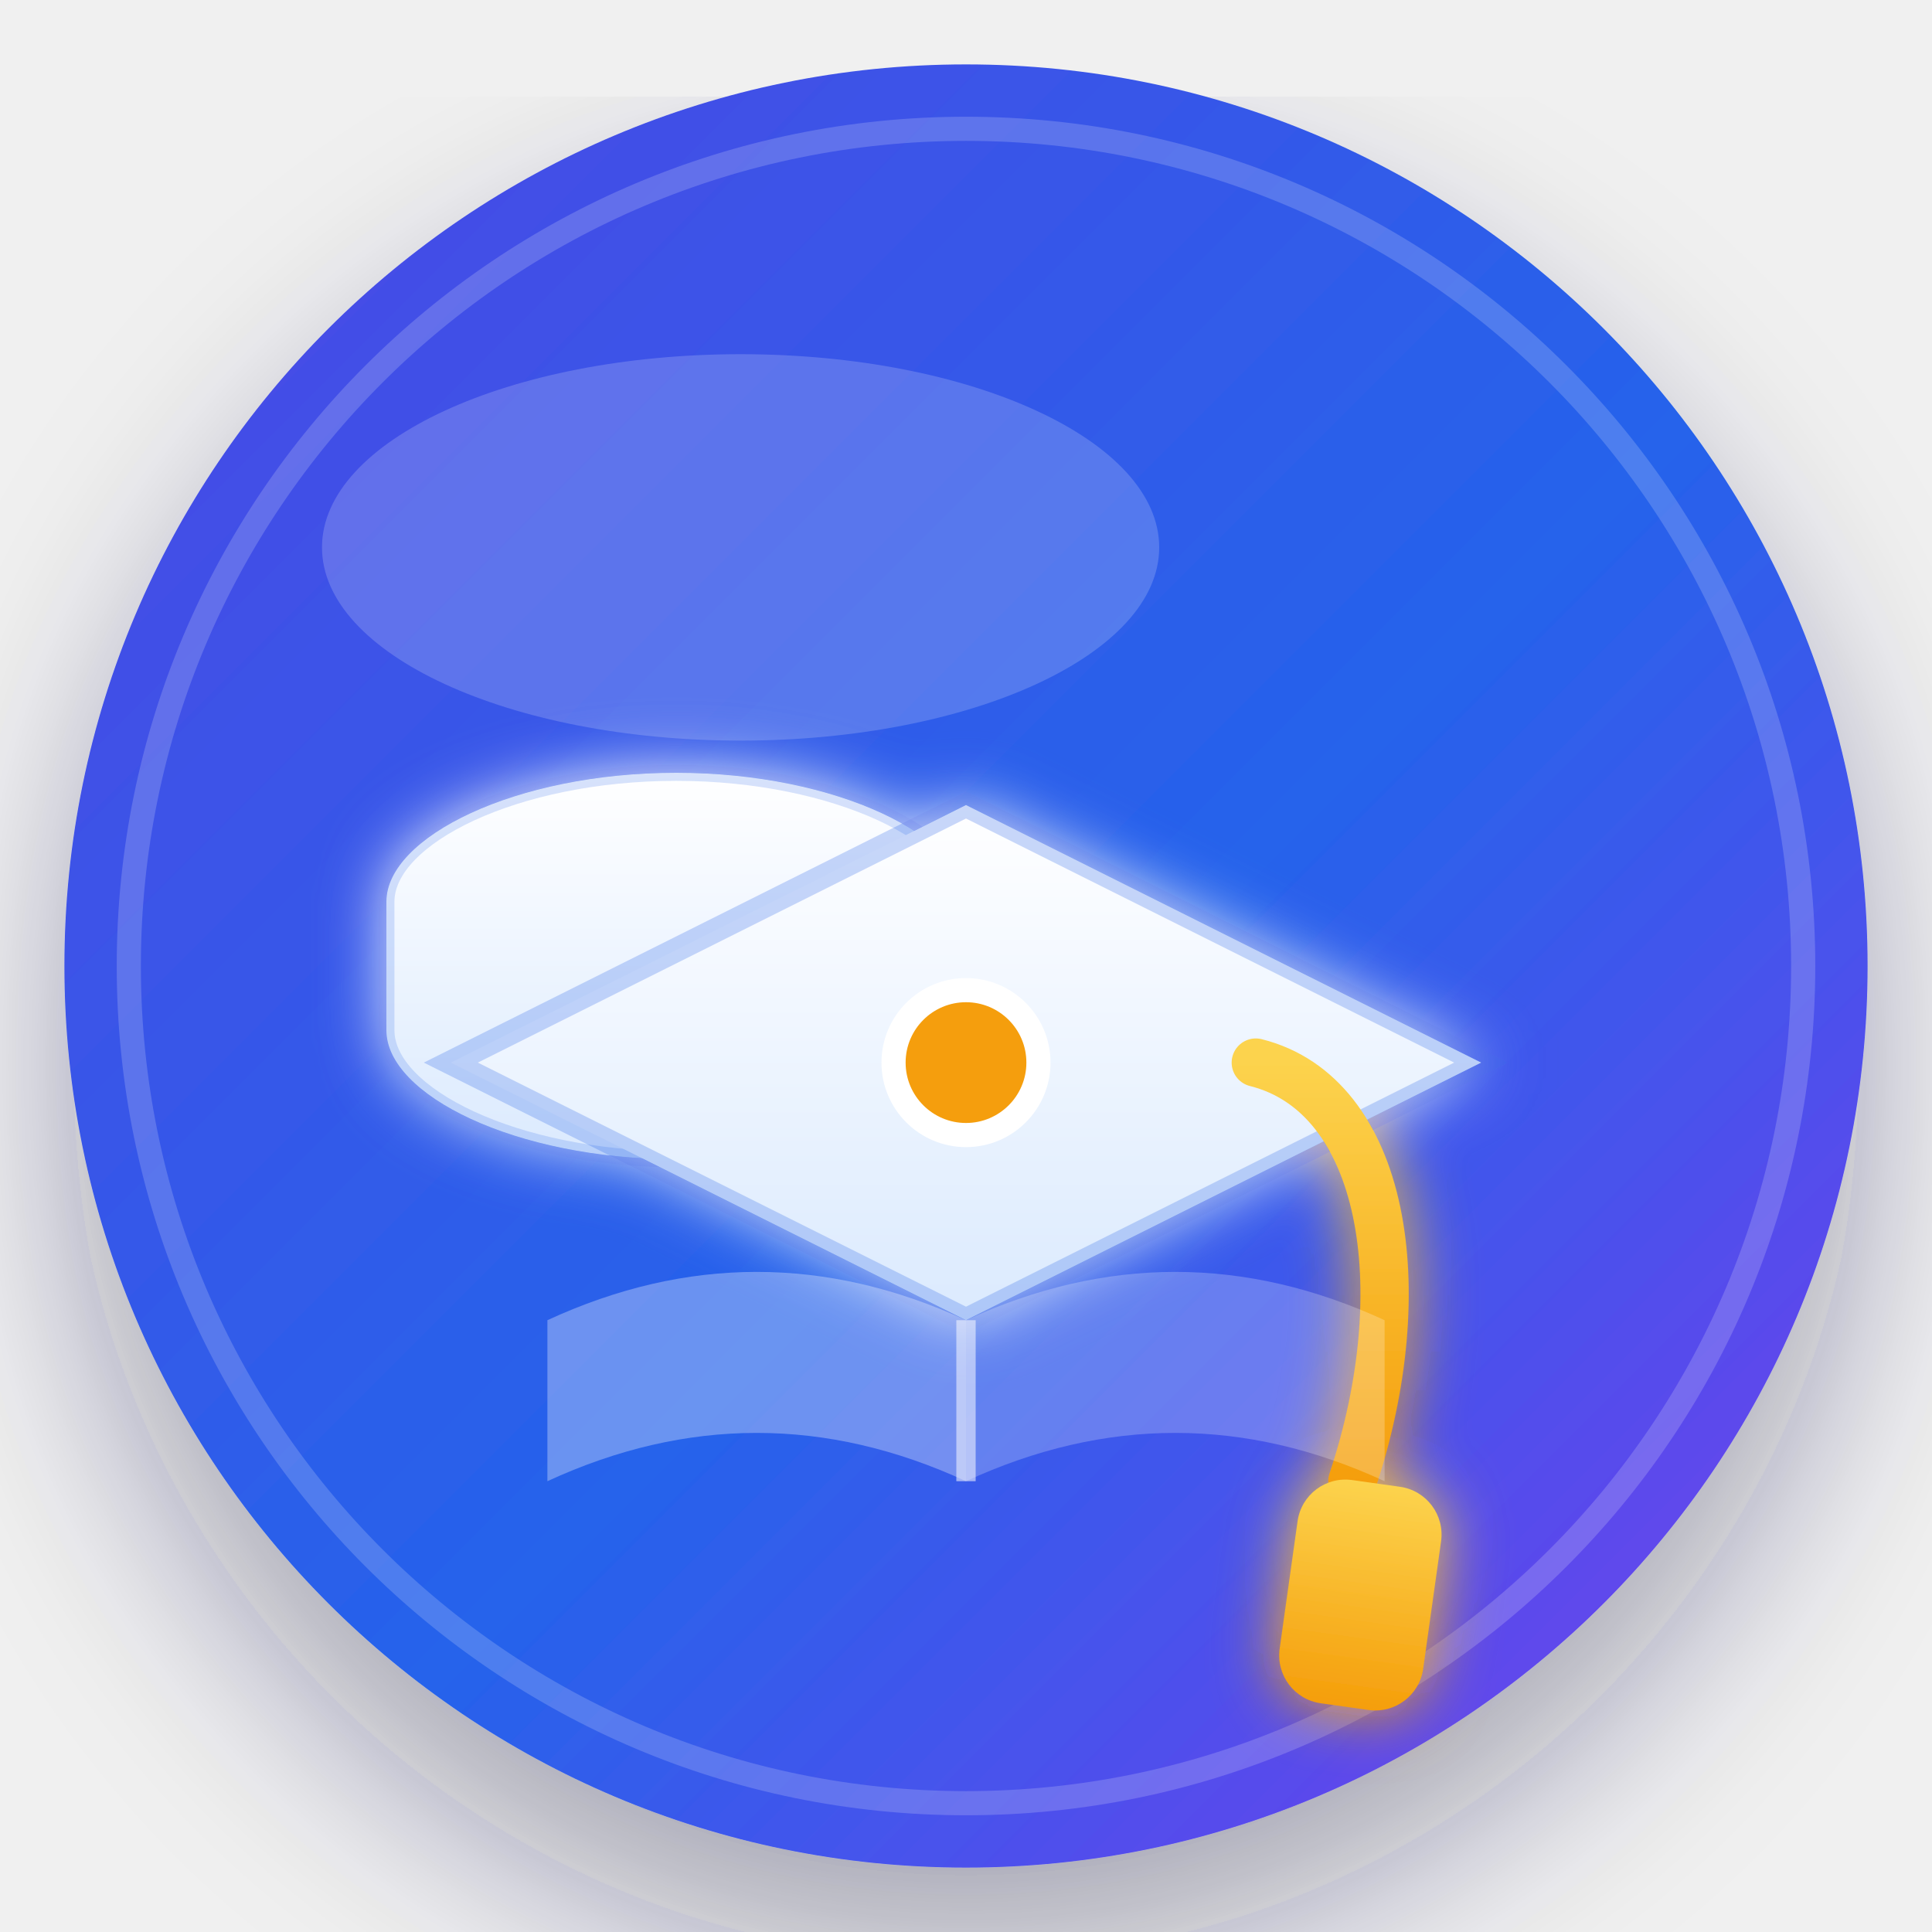
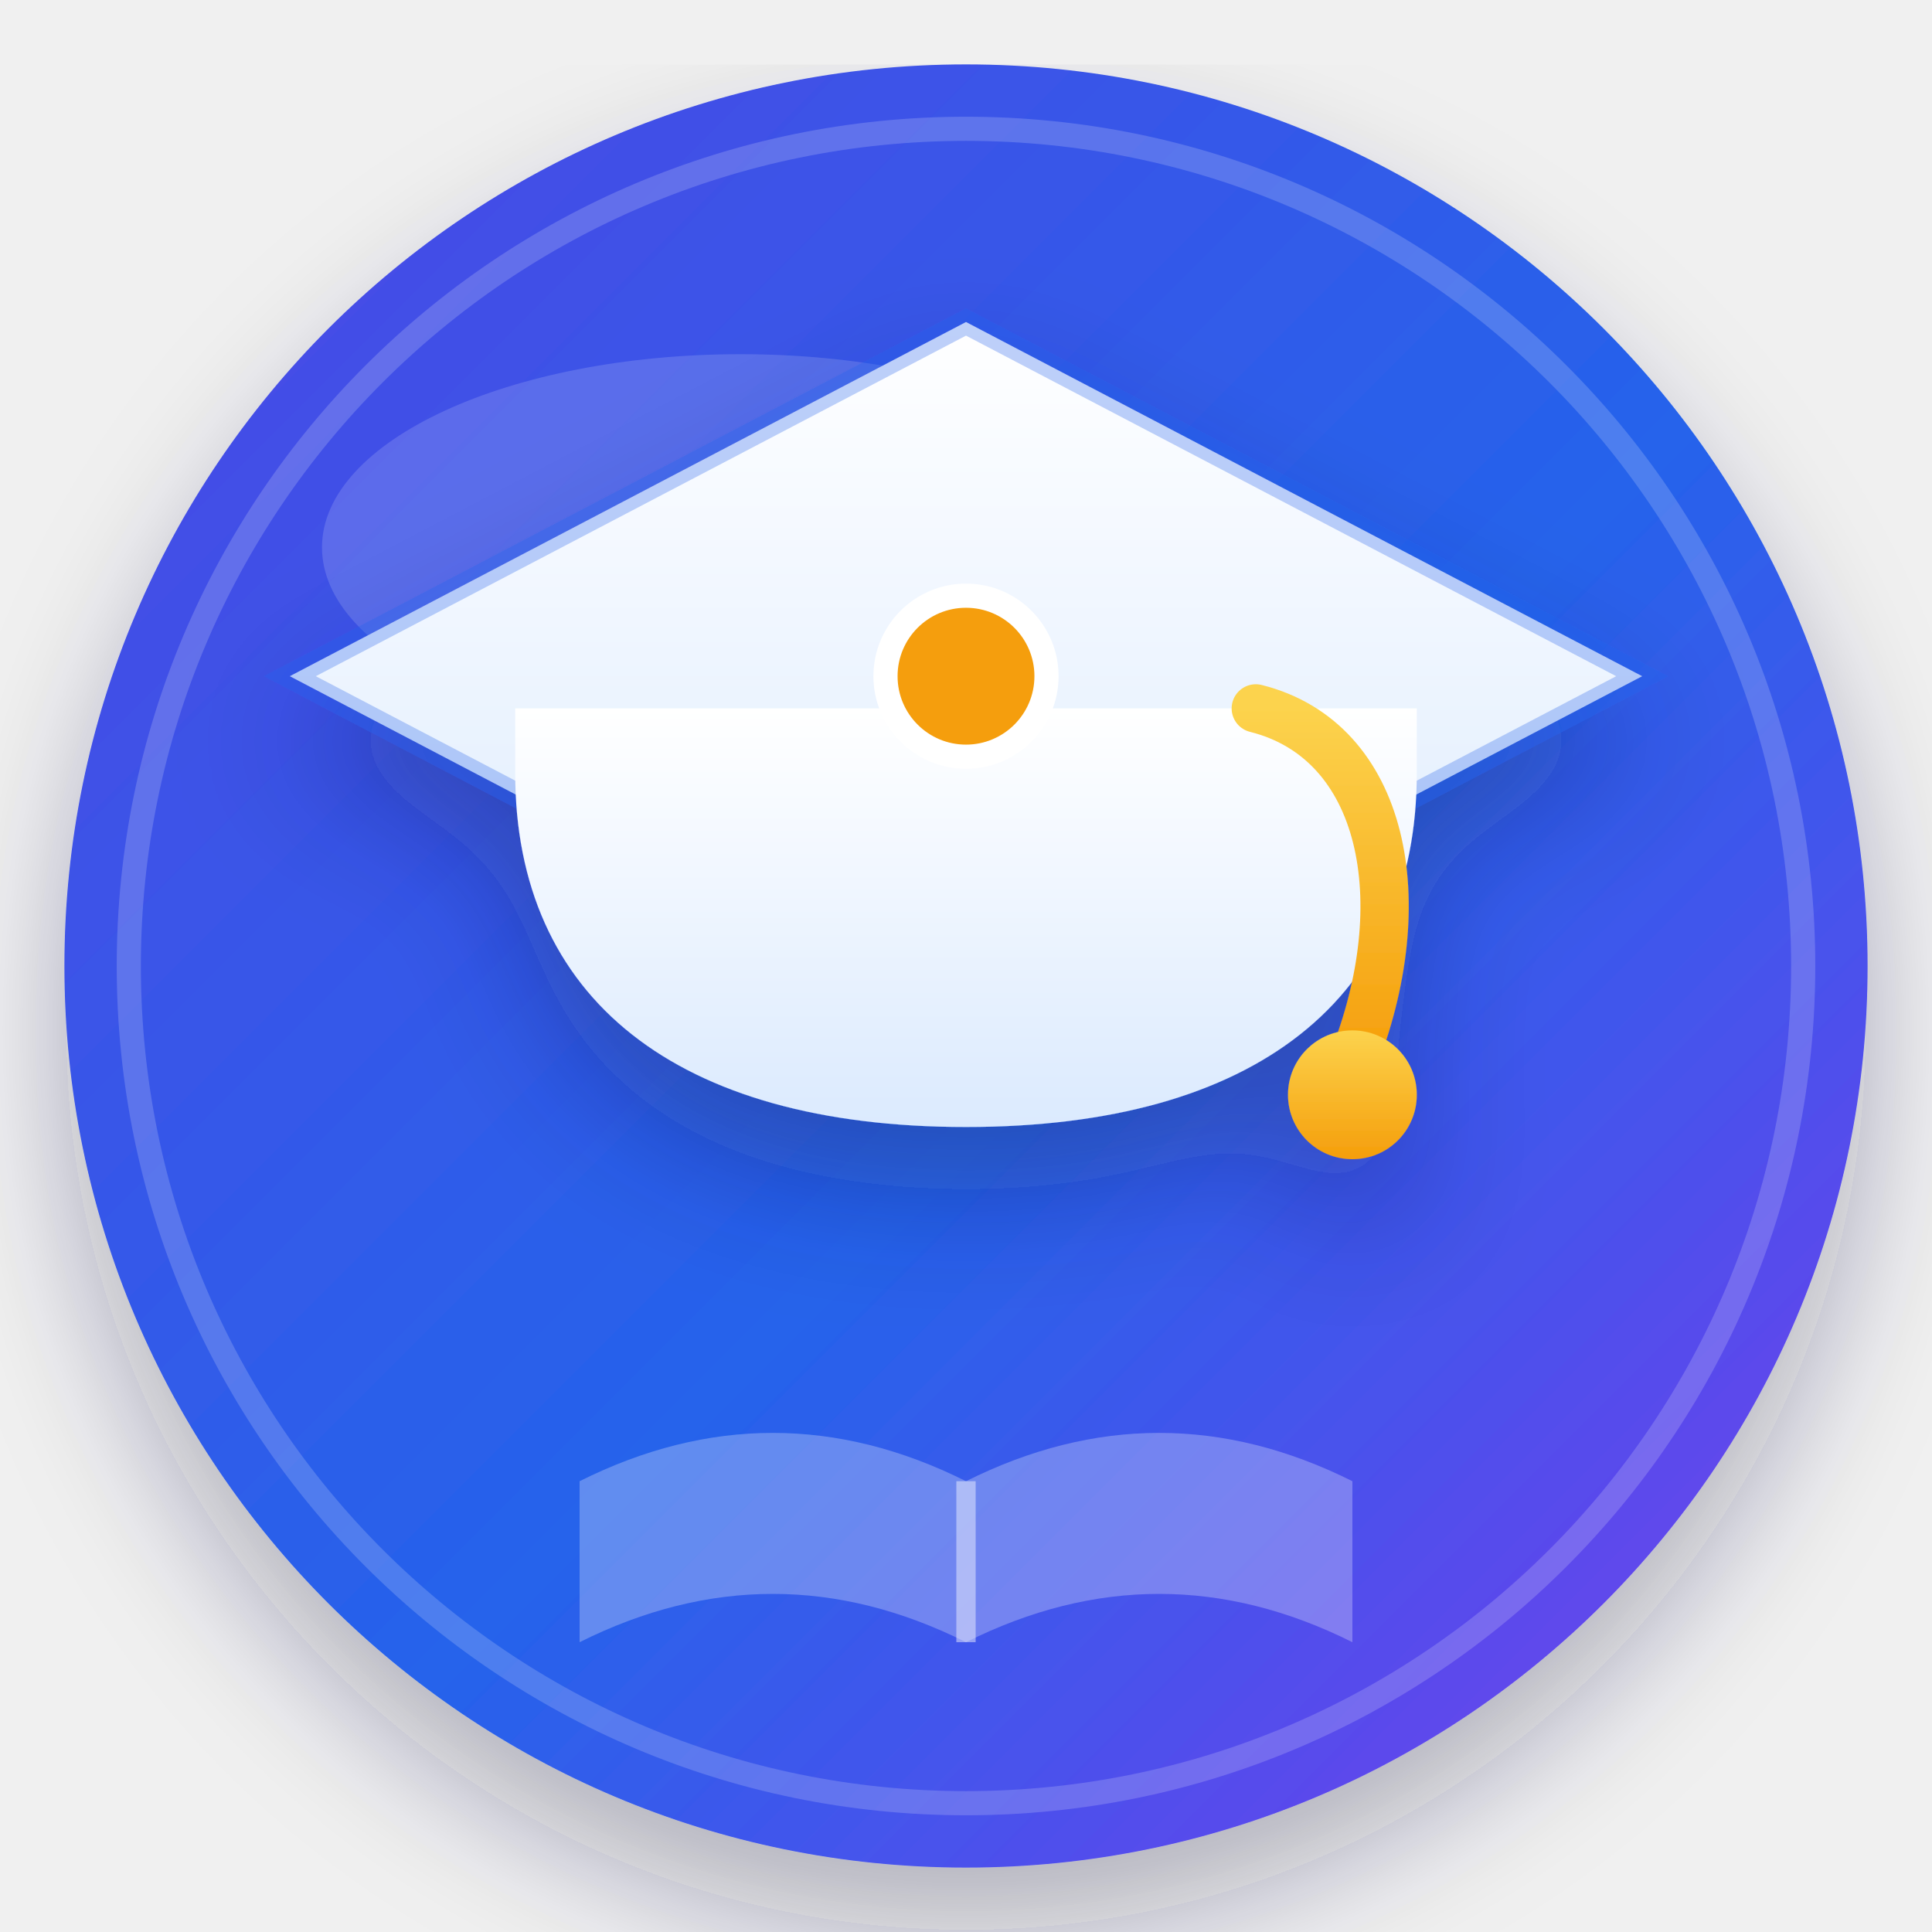
<svg xmlns="http://www.w3.org/2000/svg" viewBox="0 0 120 120" width="120" height="120" role="img" aria-label="Sentinela Acadêmica - capelo de formatura">
  <defs>
    <linearGradient id="bgGrad" x1="0%" y1="0%" x2="100%" y2="100%">
-       <stop offset="0%" style="stop-color:#4F46E5" />
-       <stop offset="55%" style="stop-color:#2563EB" />
-       <stop offset="100%" style="stop-color:#7C3AED" />
+       <stop offset="0%" stop-color="#4F46E5" />
+       <stop offset="55%" stop-color="#2563EB" />
+       <stop offset="100%" stop-color="#7C3AED" />
    </linearGradient>
    <linearGradient id="capGrad" x1="0%" y1="0%" x2="0%" y2="100%">
-       <stop offset="0%" style="stop-color:#FFFFFF" />
-       <stop offset="100%" style="stop-color:#DBEAFE" />
+       <stop offset="0%" stop-color="#FFFFFF" />
+       <stop offset="100%" stop-color="#DBEAFE" />
    </linearGradient>
    <linearGradient id="tasselGrad" x1="0%" y1="0%" x2="0%" y2="100%">
-       <stop offset="0%" style="stop-color:#FCD34D" />
-       <stop offset="100%" style="stop-color:#F59E0B" />
+       <stop offset="0%" stop-color="#FCD34D" />
+       <stop offset="100%" stop-color="#F59E0B" />
    </linearGradient>
    <filter id="softShadow" x="-20%" y="-20%" width="140%" height="140%">
-       <feDropShadow dx="0" dy="6" stdDeviation="6" flood-color="#1E1B4B" flood-opacity="0.35" />
-     </filter>
-     <filter id="innerGlow" x="-20%" y="-20%" width="140%" height="140%">
-       <feGaussianBlur stdDeviation="2" result="blur" />
-       <feComposite in="SourceGraphic" in2="blur" operator="over" />
+       <feDropShadow dx="0" dy="4" stdDeviation="4" flood-color="#1E1B4B" flood-opacity="0.3" />
    </filter>
  </defs>
  <circle cx="60" cy="60" r="56" fill="url(#bgGrad)" filter="url(#softShadow)" />
  <circle cx="60" cy="60" r="52" fill="none" stroke="rgba(255,255,255,0.18)" stroke-width="1.5" />
-   <ellipse cx="46" cy="34" rx="26" ry="12" fill="rgba(255,255,255,0.18)" />
-   <g transform="translate(18, 34)" filter="url(#innerGlow)">
-     <path d="M42 22 C42 18 34 14 24 14 C14 14 6 18 6 22 L6 30 C6 34 14 38 24 38 C34 38 42 34 42 30 Z" fill="url(#capGrad)" stroke="rgba(37,99,235,0.18)" stroke-width="1" />
-     <path d="M42 16 L74 32 L42 48 L10 32 Z" fill="url(#capGrad)" stroke="rgba(37,99,235,0.25)" stroke-width="1.5" />
-     <circle cx="42" cy="32" r="4.5" fill="#F59E0B" stroke="#FFFFFF" stroke-width="1.5" />
-     <path d="M60 32 C68 34 70 46 66 58" fill="none" stroke="url(#tasselGrad)" stroke-width="3" stroke-linecap="round" />
-     <rect x="62" y="58" width="9" height="14" rx="3" fill="url(#tasselGrad)" transform="rotate(8 66 65)" />
+   <ellipse cx="46" cy="34" rx="26" ry="12" fill="rgba(255,255,255,0.15)" />
+   <g filter="url(#softShadow)">
+     <path d="M60 20 L102 42 L60 64 L18 42 Z" fill="url(#capGrad)" stroke="rgba(37,99,235,0.3)" stroke-width="1.5" />
+     <path d="M32 48 C32 62 42 70 60 70 C78 70 88 62 88 48 L88 44 L32 44 Z" fill="url(#capGrad)" />
+     <circle cx="60" cy="42" r="5" fill="#F59E0B" stroke="#FFFFFF" stroke-width="1.5" />
+     <path d="M78 44 C86 46 88 56 84 66" fill="none" stroke="url(#tasselGrad)" stroke-width="3" stroke-linecap="round" />
+     <circle cx="84" cy="68" r="4" fill="url(#tasselGrad)" />
  </g>
-   <g transform="translate(34, 82)" opacity="0.9">
-     <path d="M0 0 Q13 -6 26 0 L26 10 Q13 4 0 10 Z" fill="rgba(255,255,255,0.35)" />
-     <path d="M26 0 Q39 -6 52 0 L52 10 Q39 4 26 10 Z" fill="rgba(255,255,255,0.25)" />
-     <line x1="26" y1="0" x2="26" y2="10" stroke="rgba(255,255,255,0.6)" stroke-width="1.2" />
+   <g transform="translate(60, 92)" opacity="0.9">
+     <path d="M-24 0 Q-12 -6 0 0 Q12 -6 24 0 L24 10 Q12 4 0 10 Q-12 4 -24 10 Z" fill="rgba(255,255,255,0.3)" />
+     <line x1="0" y1="0" x2="0" y2="10" stroke="rgba(255,255,255,0.5)" stroke-width="1.2" />
  </g>
</svg>
